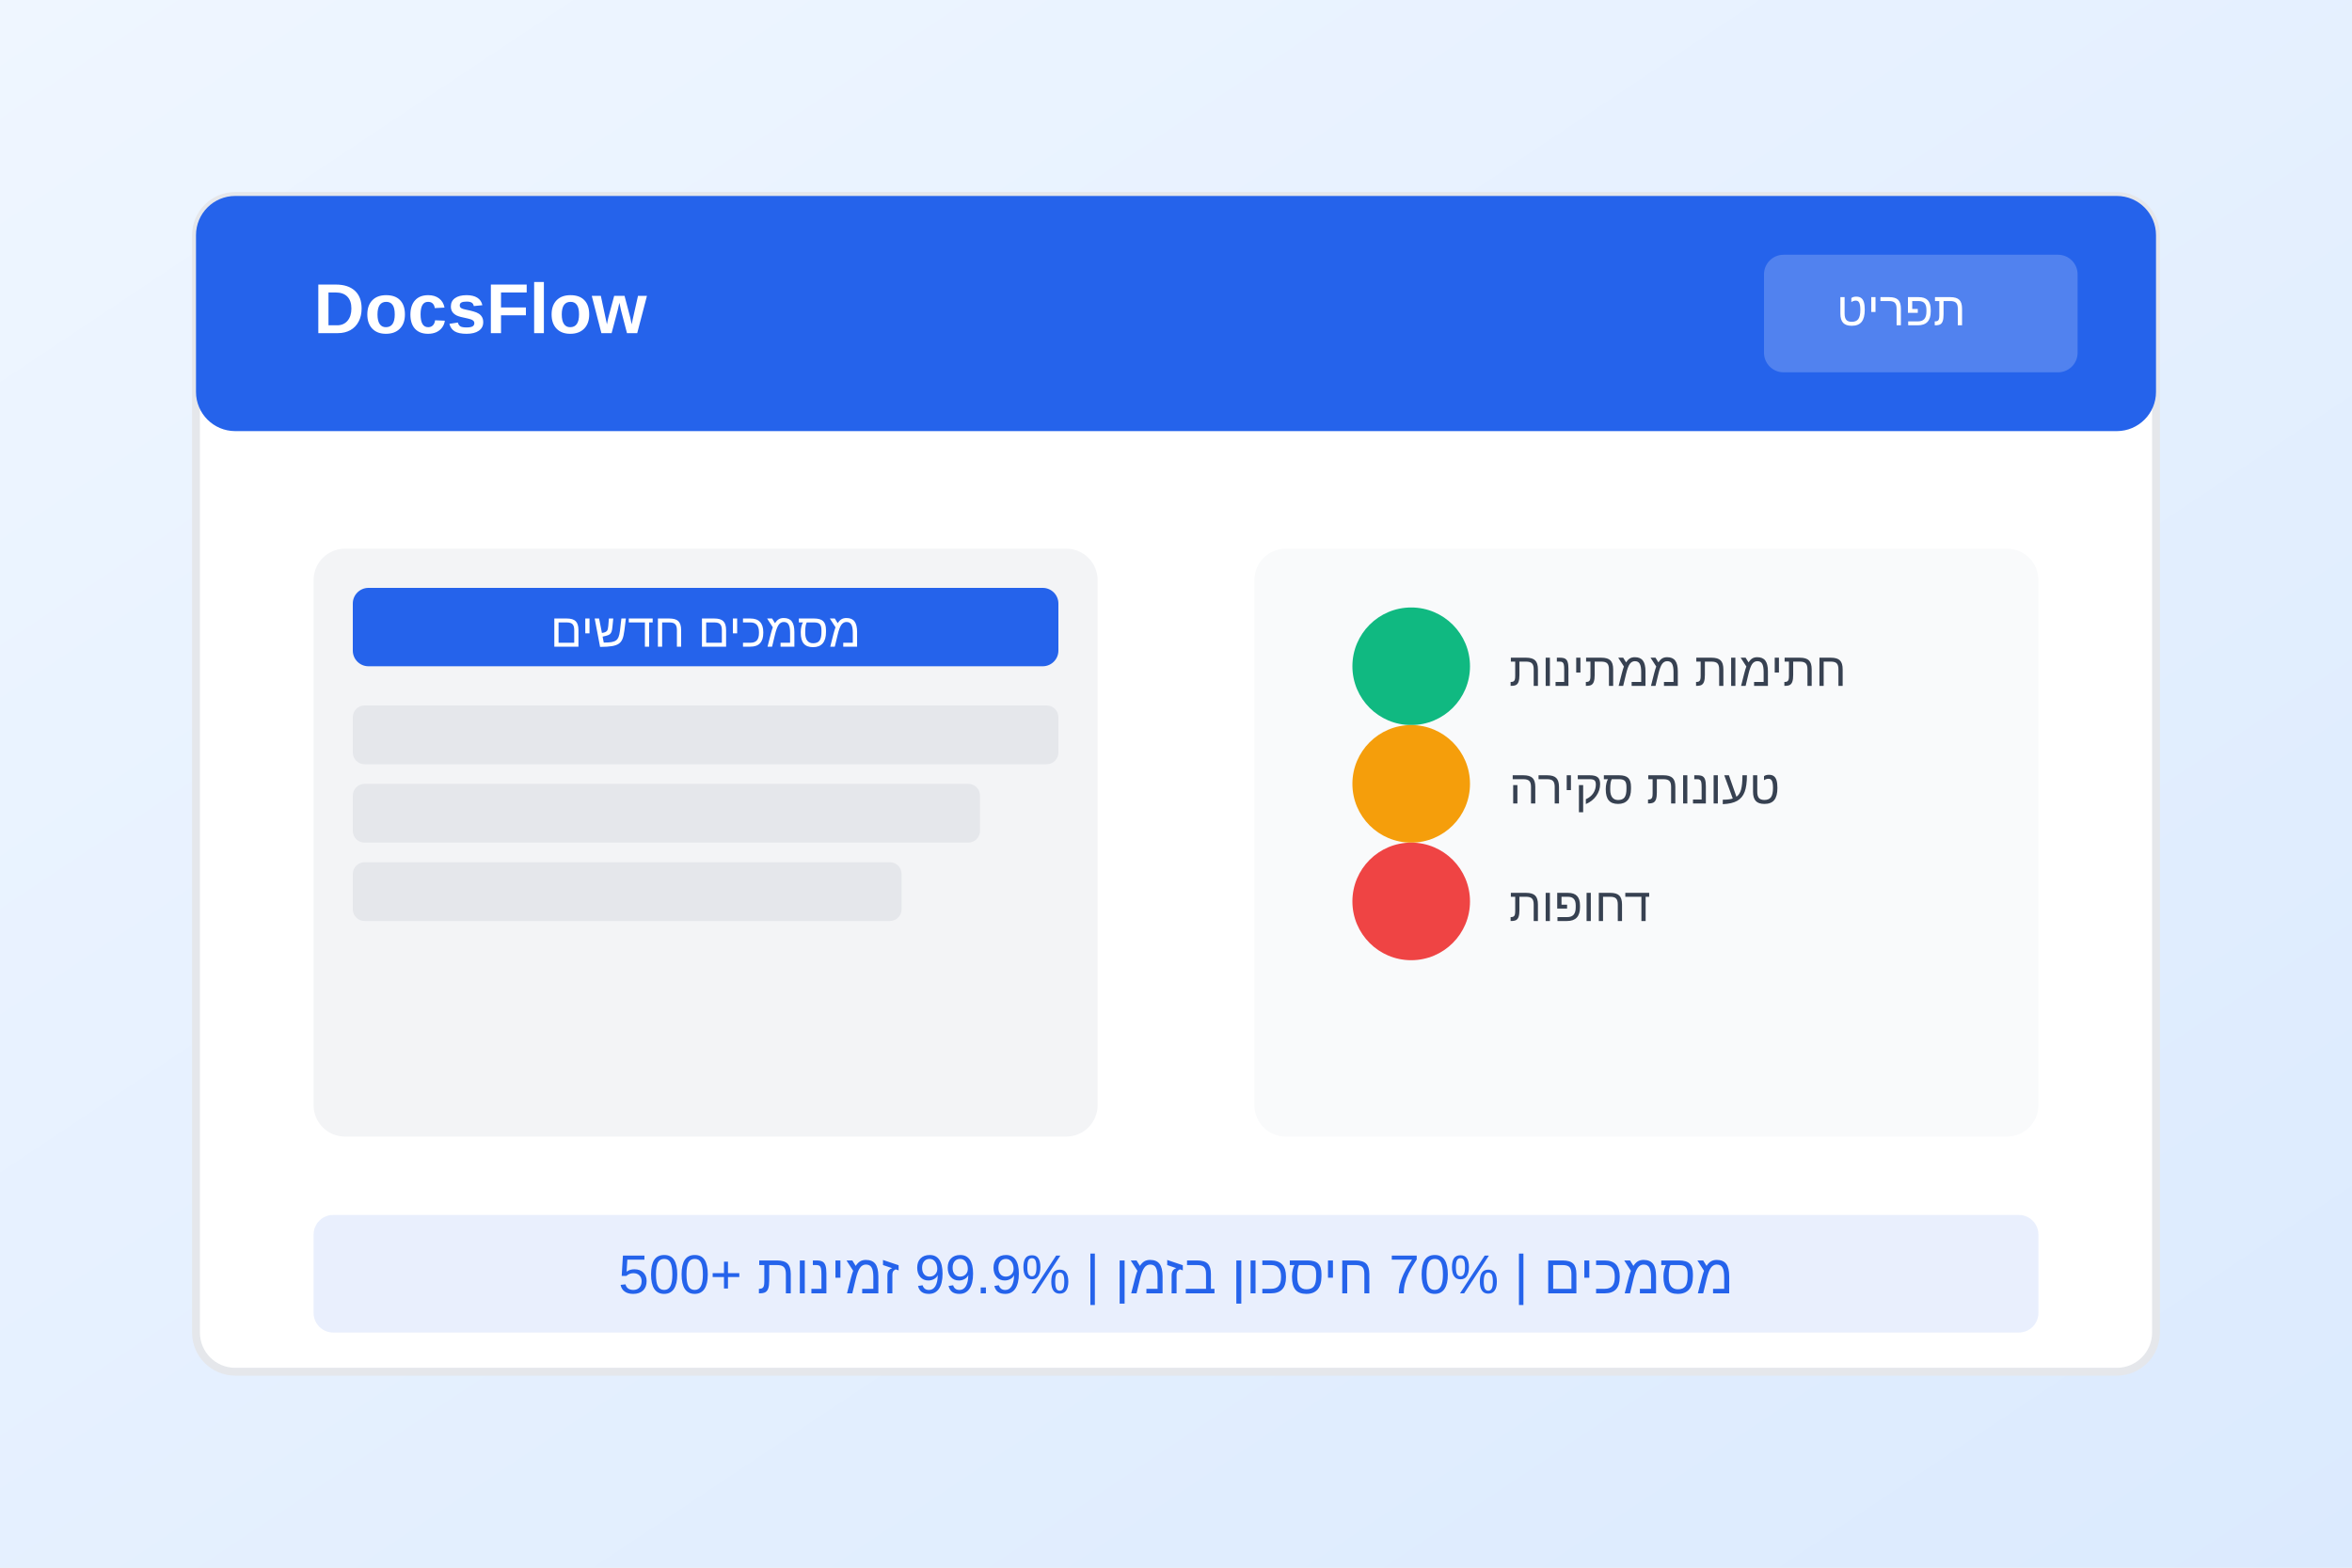
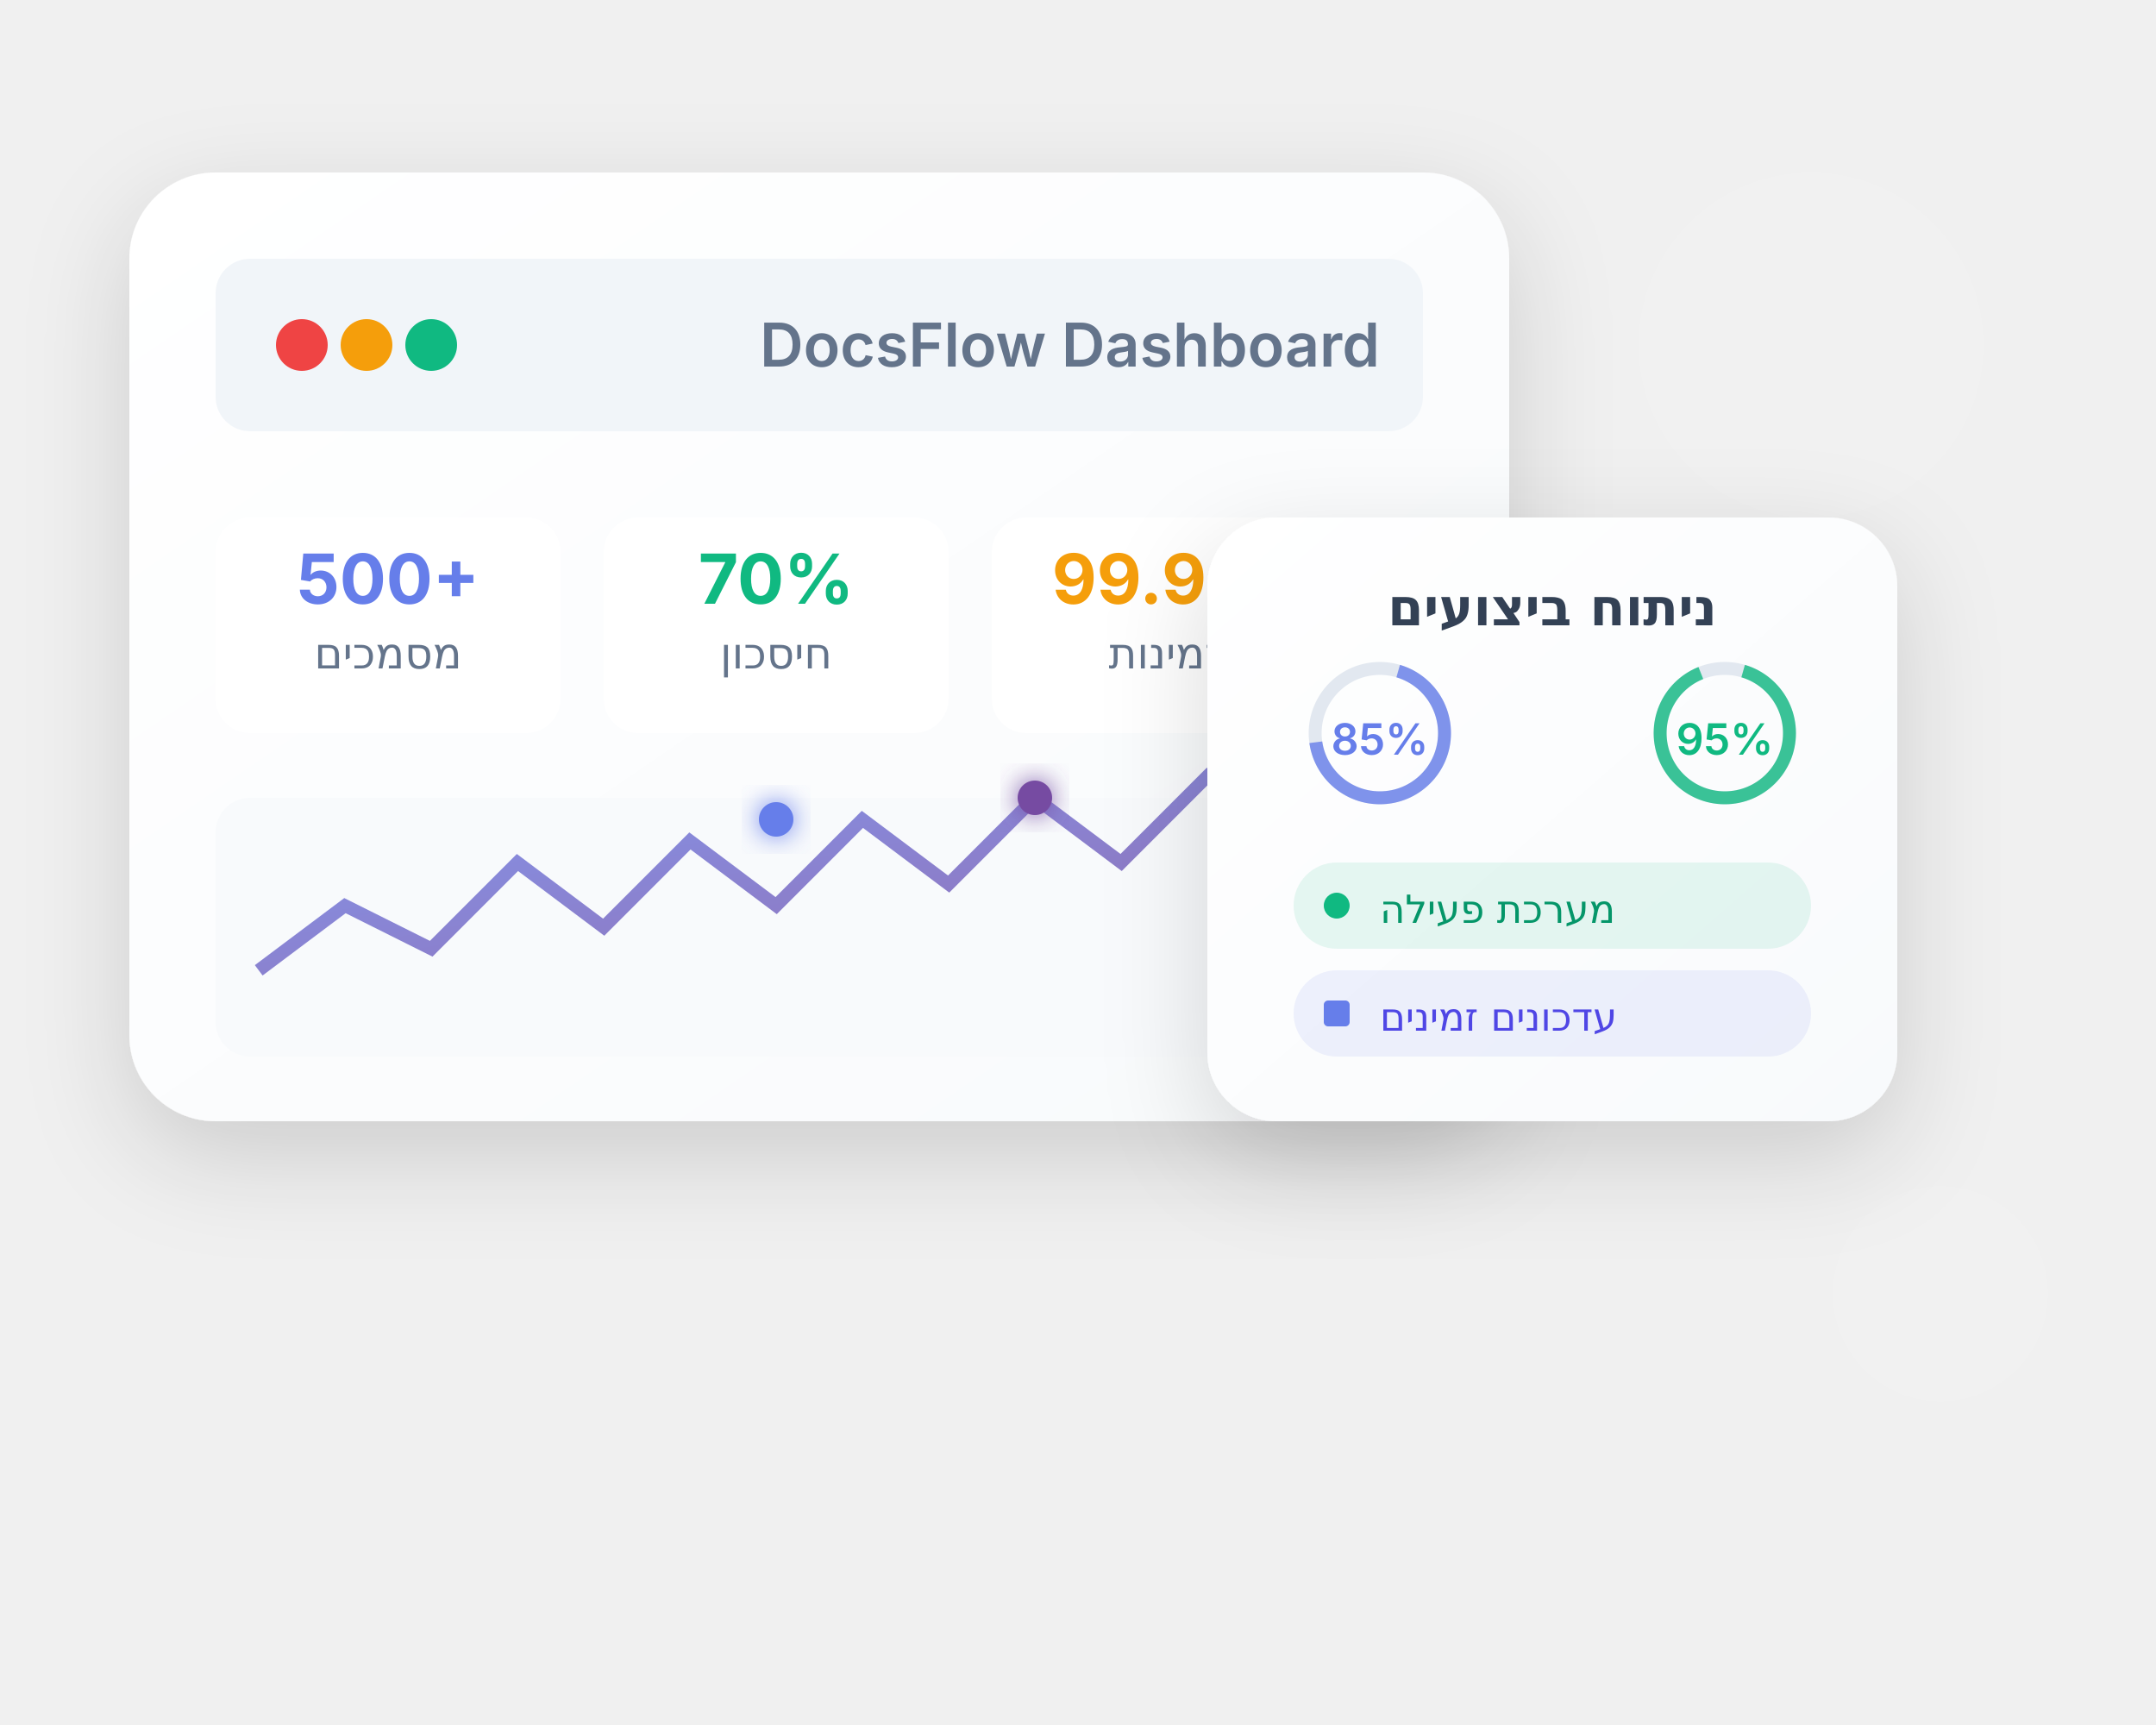
- <svg xmlns="http://www.w3.org/2000/svg" width="600" height="400" viewBox="0 0 600 400">
+ <svg xmlns="http://www.w3.org/2000/svg" width="500" height="400" viewBox="0 0 500 400">
  <defs>
-     <linearGradient id="bg" x1="0%" y1="0%" x2="100%" y2="100%">
-       <stop offset="0%" style="stop-color:#EFF6FF;stop-opacity:1" />
-       <stop offset="100%" style="stop-color:#DBEAFE;stop-opacity:1" />
+     <linearGradient id="cardGradient" x1="0%" y1="0%" x2="100%" y2="100%">
+       <stop offset="0%" style="stop-color:#ffffff;stop-opacity:1" />
+       <stop offset="100%" style="stop-color:#f8fafc;stop-opacity:1" />
    </linearGradient>
+     <linearGradient id="chartGradient" x1="0%" y1="0%" x2="100%" y2="100%">
+       <stop offset="0%" style="stop-color:#667eea;stop-opacity:1" />
+       <stop offset="100%" style="stop-color:#764ba2;stop-opacity:1" />
+     </linearGradient>
+     <filter id="cardShadow" x="-50%" y="-50%" width="200%" height="200%">
+       <feDropShadow dx="0" dy="8" flood-opacity="0.15" flood-color="#000000" stdDeviation="12" />
+     </filter>
+     <filter id="glow" x="-50%" y="-50%" width="200%" height="200%">
+       <feGaussianBlur stdDeviation="3" result="coloredBlur" />
+       <feMerge>
+         <feMergeNode in="coloredBlur" />
+         <feMergeNode in="SourceGraphic" />
+       </feMerge>
+     </filter>
  </defs>
-   <rect width="600" height="400" fill="url(#bg)" />
-   <rect x="50" y="50" width="500" height="300" rx="10" fill="white" stroke="#E5E7EB" stroke-width="2" />
-   <rect x="50" y="50" width="500" height="60" rx="10" fill="#2563EB" />
-   <text x="80" y="85" font-family="Arial, sans-serif" font-size="18" font-weight="bold" fill="white">DocsFlow</text>
-   <rect x="450" y="65" width="80" height="30" rx="5" fill="rgba(255,255,255,0.2)" />
-   <text x="485" y="83" font-family="Arial, sans-serif" font-size="12" fill="white" text-anchor="middle">תפריט</text>
-   <rect x="80" y="140" width="200" height="150" rx="8" fill="#F3F4F6" />
-   <rect x="90" y="150" width="180" height="20" rx="4" fill="#2563EB" />
-   <text x="180" y="165" font-family="Arial, sans-serif" font-size="12" fill="white" text-anchor="middle">מסמכים חדשים</text>
-   <rect x="90" y="180" width="180" height="15" rx="3" fill="#E5E7EB" />
-   <rect x="90" y="200" width="160" height="15" rx="3" fill="#E5E7EB" />
-   <rect x="90" y="220" width="140" height="15" rx="3" fill="#E5E7EB" />
-   <rect x="320" y="140" width="200" height="150" rx="8" fill="#F9FAFB" />
-   <circle cx="360" cy="170" r="15" fill="#10B981" />
-   <text x="385" y="175" font-family="Arial, sans-serif" font-size="12" fill="#374151">חתימות ממתינות</text>
-   <circle cx="360" cy="200" r="15" fill="#F59E0B" />
-   <text x="385" y="205" font-family="Arial, sans-serif" font-size="12" fill="#374151">טעונות סקירה</text>
-   <circle cx="360" cy="230" r="15" fill="#EF4444" />
-   <text x="385" y="235" font-family="Arial, sans-serif" font-size="12" fill="#374151">דחופות</text>
-   <rect x="80" y="310" width="440" height="30" rx="5" fill="rgba(37, 99, 235, 0.1)" />
-   <text x="300" y="330" font-family="Arial, sans-serif" font-size="14" fill="#2563EB" text-anchor="middle">500+ מסמכים | 70% חיסכון בזמן | 99.9% זמינות</text>
+   <rect x="30" y="40" width="320" height="220" rx="20" fill="url(#cardGradient)" filter="url(#cardShadow)" />
+   <rect x="50" y="60" width="280" height="40" rx="8" fill="#f1f5f9" />
+   <circle cx="70" cy="80" r="6" fill="#ef4444" />
+   <circle cx="85" cy="80" r="6" fill="#f59e0b" />
+   <circle cx="100" cy="80" r="6" fill="#10b981" />
+   <text x="320" y="85" font-family="system-ui, -apple-system" font-size="14" font-weight="600" fill="#64748b" text-anchor="end">DocsFlow Dashboard</text>
+   <rect x="50" y="120" width="80" height="50" rx="8" fill="#ffffff" opacity="0.9" />
+   <text x="90" y="140" font-family="system-ui, -apple-system" font-size="16" font-weight="700" fill="#667eea" text-anchor="middle">500+</text>
+   <text x="90" y="155" font-family="system-ui, -apple-system" font-size="10" fill="#64748b" text-anchor="middle">מסמכים</text>
+   <rect x="140" y="120" width="80" height="50" rx="8" fill="#ffffff" opacity="0.9" />
+   <text x="180" y="140" font-family="system-ui, -apple-system" font-size="16" font-weight="700" fill="#10b981" text-anchor="middle">70%</text>
+   <text x="180" y="155" font-family="system-ui, -apple-system" font-size="10" fill="#64748b" text-anchor="middle">חיסכון</text>
+   <rect x="230" y="120" width="80" height="50" rx="8" fill="#ffffff" opacity="0.9" />
+   <text x="270" y="140" font-family="system-ui, -apple-system" font-size="16" font-weight="700" fill="#f59e0b" text-anchor="middle">99.9%</text>
+   <text x="270" y="155" font-family="system-ui, -apple-system" font-size="10" fill="#64748b" text-anchor="middle">זמינות</text>
+   <rect x="50" y="185" width="260" height="60" rx="8" fill="#f8fafc" />
+   <polyline points="60,225 80,210 100,220 120,200 140,215 160,195 180,210 200,190 220,205 240,185 260,200 280,180 300,195" fill="none" stroke="url(#chartGradient)" stroke-width="3" opacity="0.8" />
+   <circle cx="180" cy="190" r="4" fill="#667eea" filter="url(#glow)" />
+   <circle cx="240" cy="185" r="4" fill="#764ba2" filter="url(#glow)" />
+   <rect x="280" y="120" width="160" height="140" rx="16" fill="url(#cardGradient)" filter="url(#cardShadow)" />
+   <text x="360" y="145" font-family="system-ui, -apple-system" font-size="12" font-weight="600" fill="#334155" text-anchor="middle">ניתוח ביצועים</text>
+   <circle cx="320" cy="170" r="15" fill="none" stroke="#e2e8f0" stroke-width="3" />
+   <circle cx="320" cy="170" r="15" fill="none" stroke="#667eea" stroke-width="3" stroke-dasharray="70 30" stroke-dashoffset="25" opacity="0.8" />
+   <text x="320" y="175" font-family="system-ui, -apple-system" font-size="10" font-weight="600" fill="#667eea" text-anchor="middle">85%</text>
+   <circle cx="400" cy="170" r="15" fill="none" stroke="#e2e8f0" stroke-width="3" />
+   <circle cx="400" cy="170" r="15" fill="none" stroke="#10b981" stroke-width="3" stroke-dasharray="90 10" stroke-dashoffset="25" opacity="0.8" />
+   <text x="400" y="175" font-family="system-ui, -apple-system" font-size="10" font-weight="600" fill="#10b981" text-anchor="middle">95%</text>
+   <rect x="300" y="200" width="120" height="20" rx="10" fill="rgba(16, 185, 129, 0.1)" />
+   <circle cx="310" cy="210" r="3" fill="#10b981" />
+   <text x="320" y="214" font-family="system-ui, -apple-system" font-size="9" fill="#059669">מערכת פעילה</text>
+   <rect x="300" y="225" width="120" height="20" rx="10" fill="rgba(103, 126, 234, 0.1)" />
+   <rect x="307" y="232" width="6" height="6" rx="1" fill="#667eea" />
+   <text x="320" y="239" font-family="system-ui, -apple-system" font-size="9" fill="#4f46e5">עדכונים זמינים</text>
+   <circle cx="420" cy="80" r="40" fill="rgba(255, 255, 255, 0.1)" opacity="0.6" />
+   <circle cx="450" cy="300" r="25" fill="rgba(255, 255, 255, 0.05)" opacity="0.8" />
</svg>
